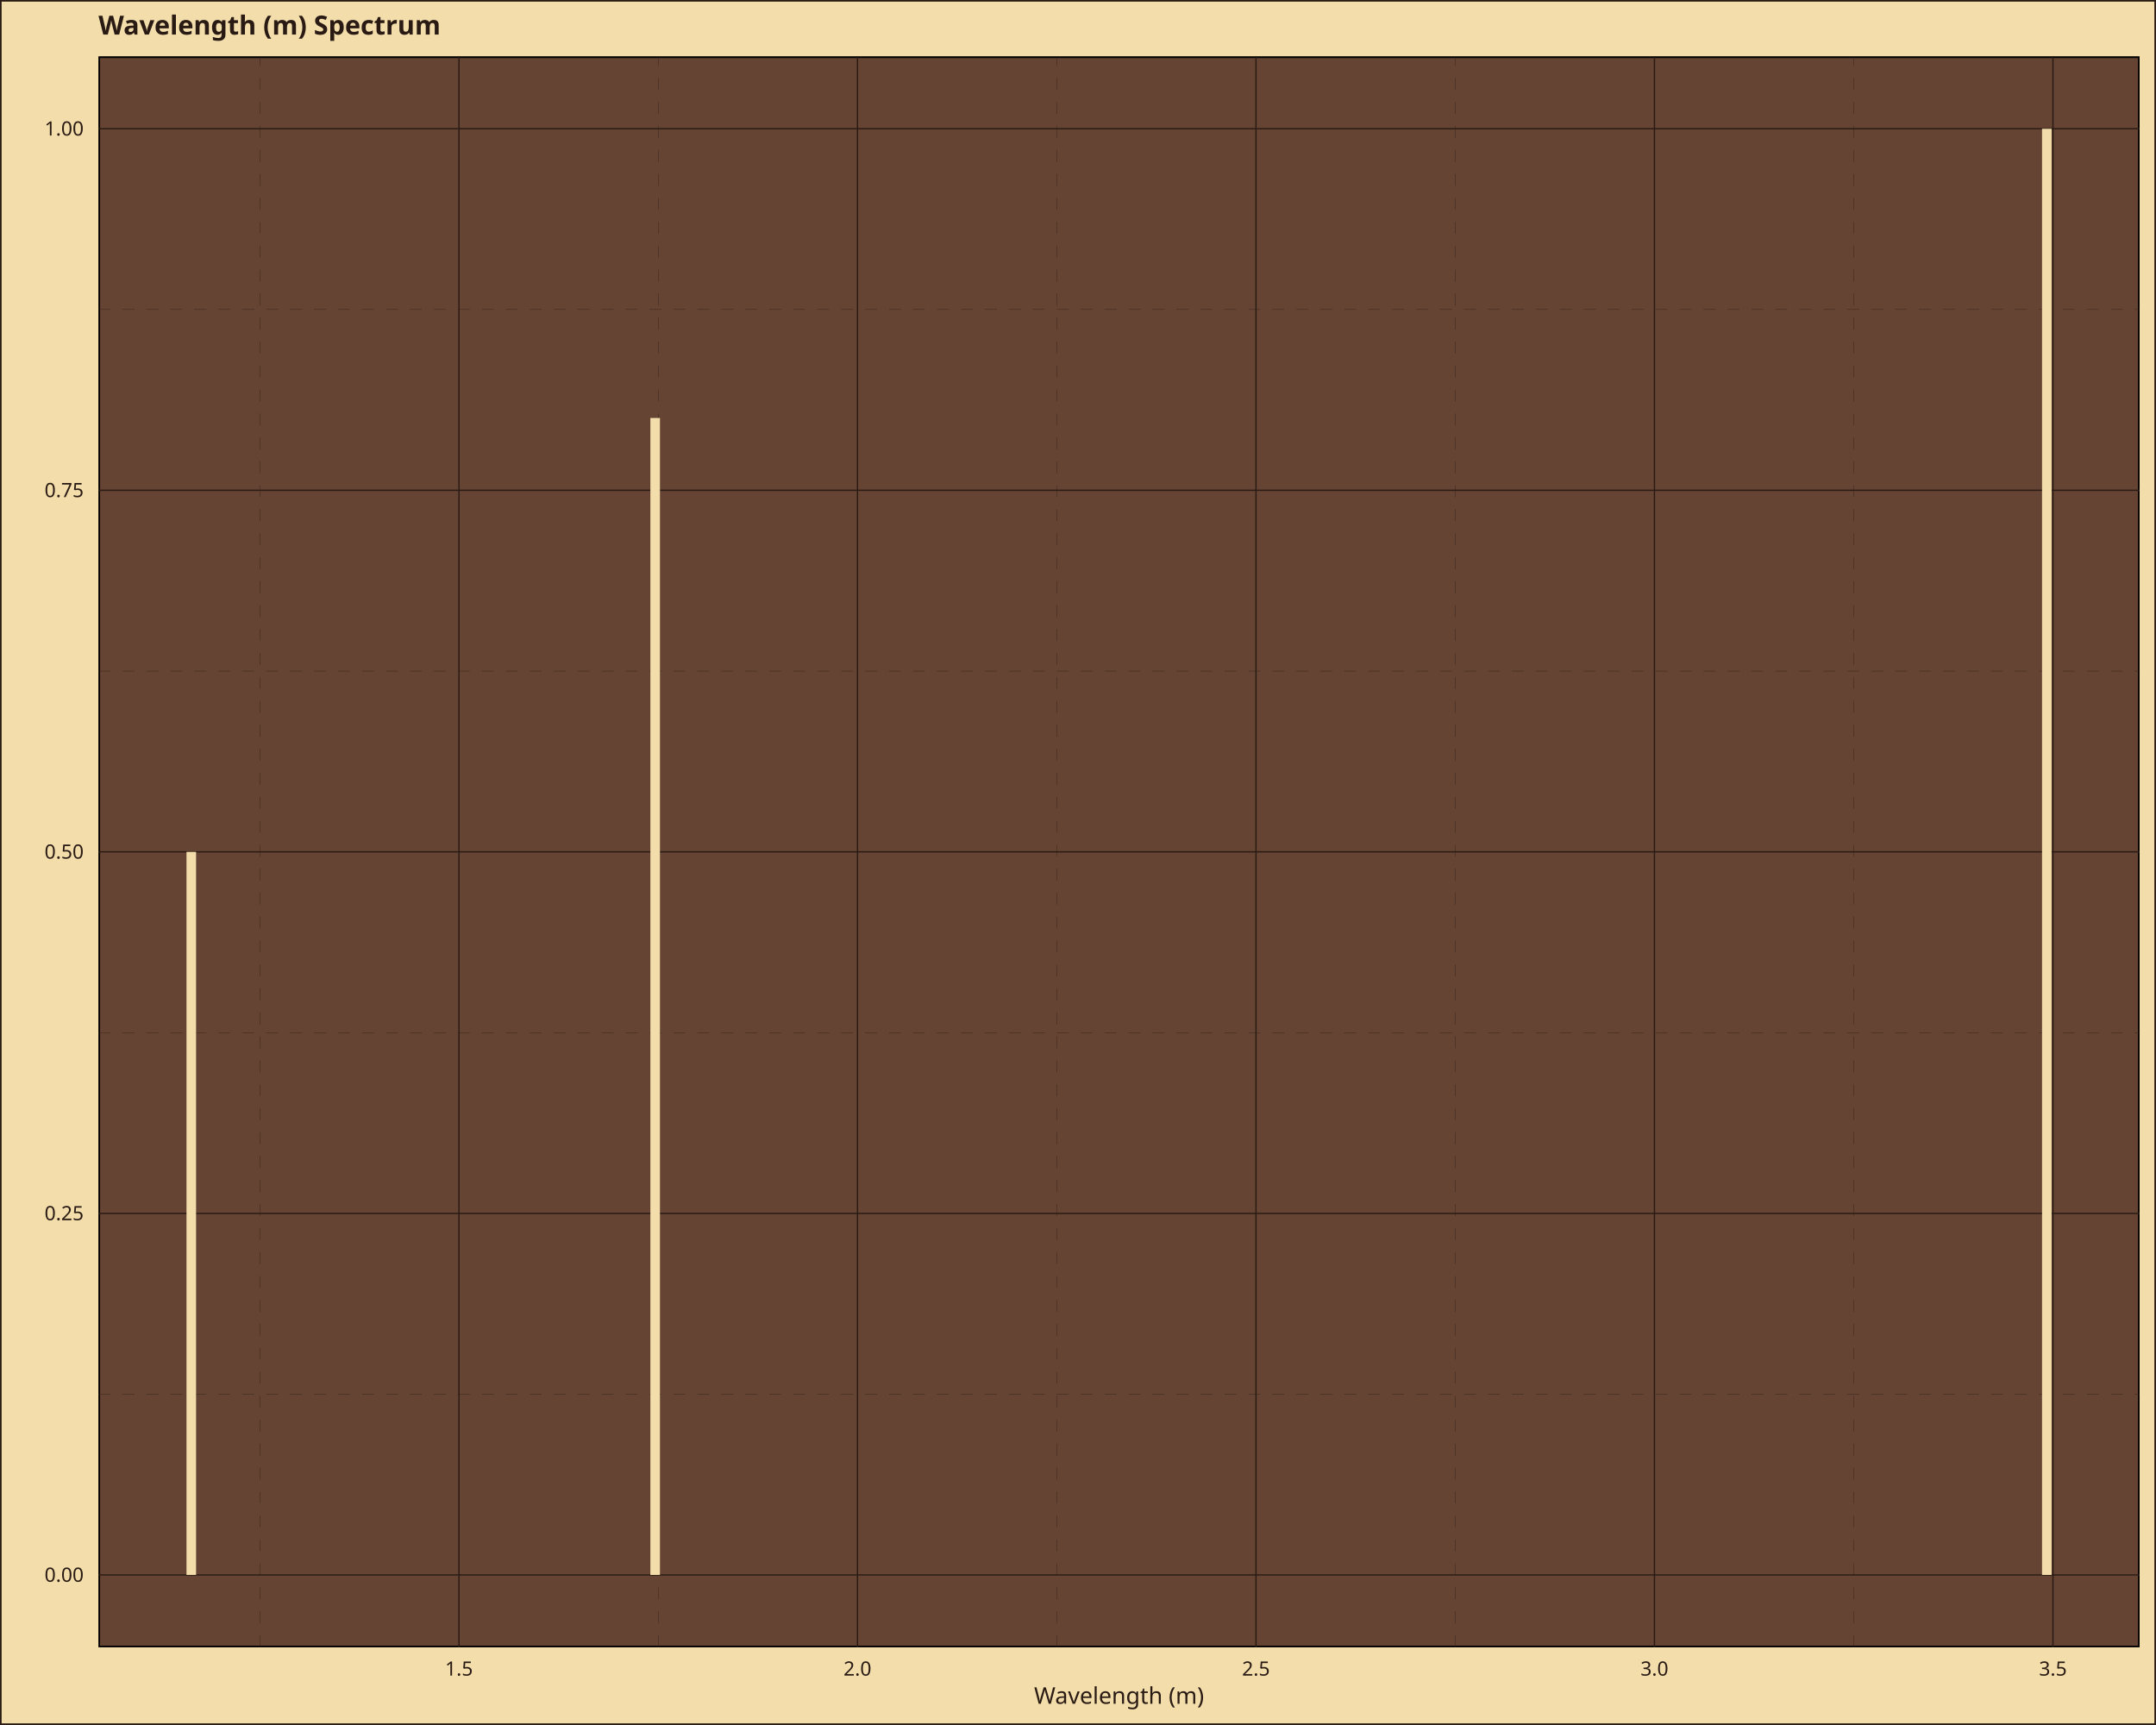
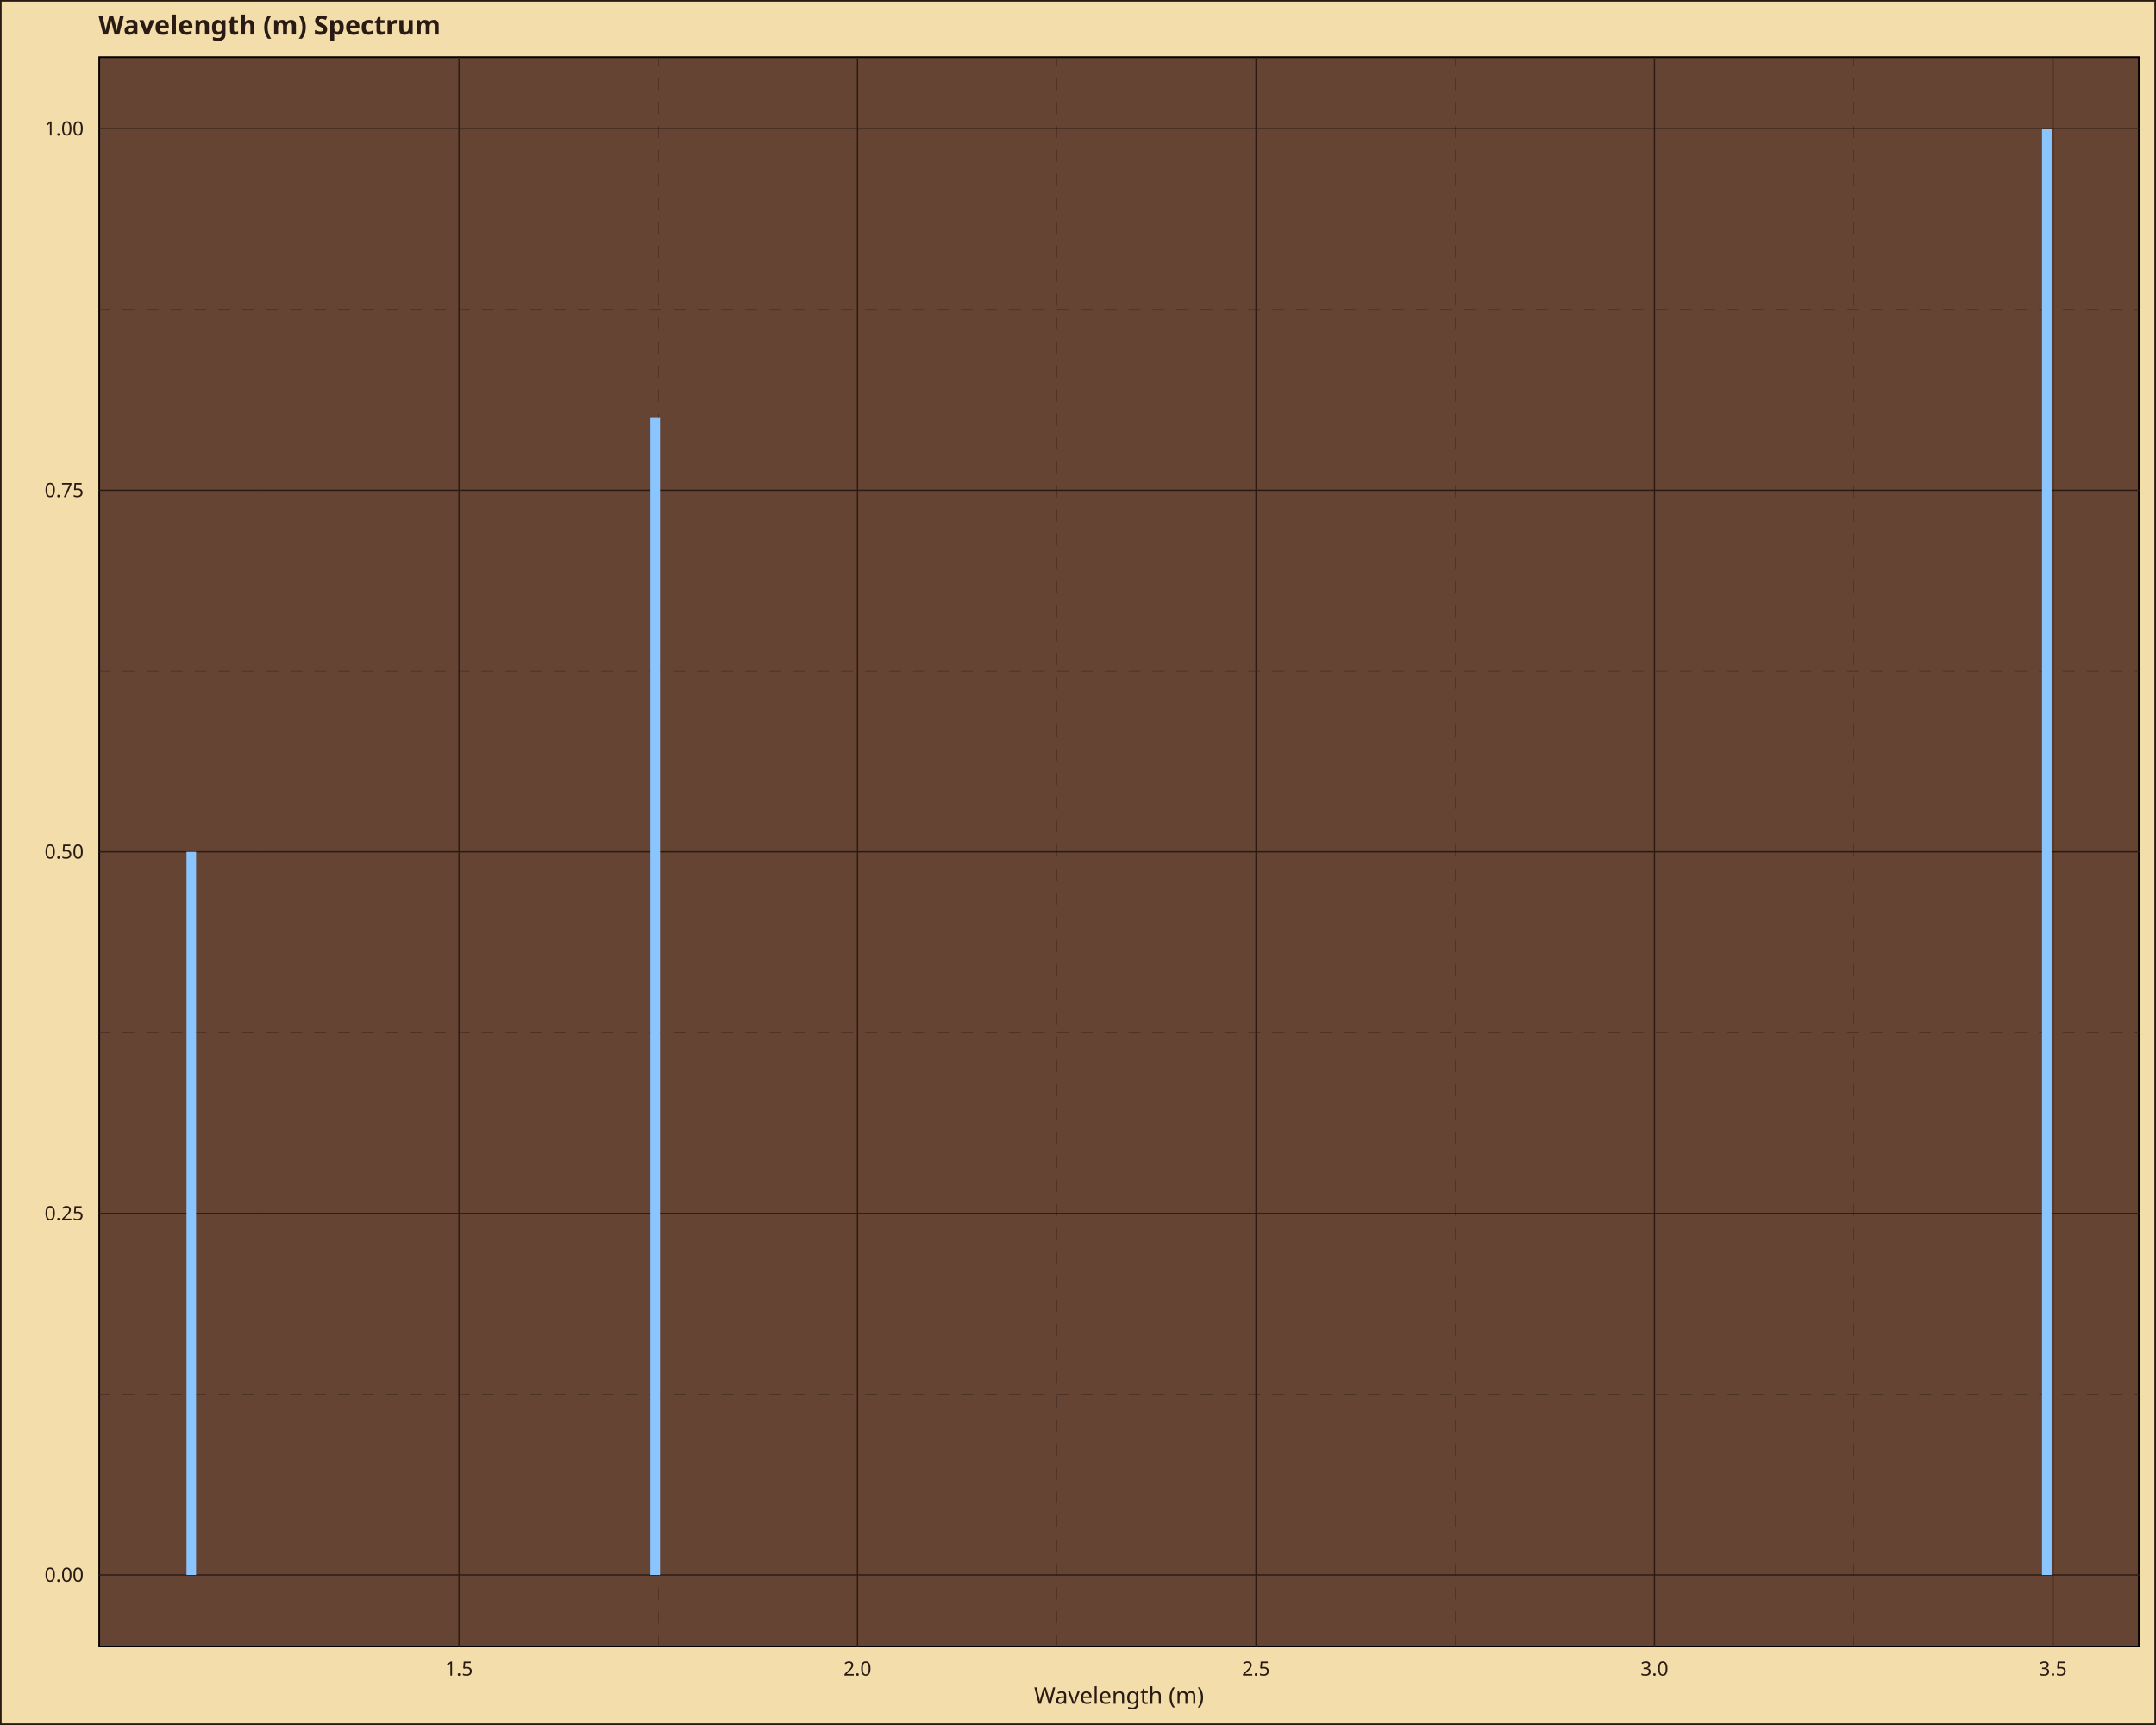
<svg xmlns="http://www.w3.org/2000/svg" class="svglite" data-engine-version="2.0" width="720.00pt" height="576.00pt" viewBox="0 0 720.00 576.00">
  <defs>
    <style type="text/css">
    .svglite line, .svglite polyline, .svglite polygon, .svglite path, .svglite rect, .svglite circle {
      fill: none;
      stroke: #000000;
      stroke-linecap: round;
      stroke-linejoin: round;
      stroke-miterlimit: 10.00;
    }
  </style>
  </defs>
  <rect width="100%" height="100%" style="stroke: none; fill: #FFFFFF;" />
  <defs>
    <clipPath id="cpMC4wMHw3MjAuMDB8MC4wMHw1NzYuMDA=">
      <rect x="0.00" y="0.00" width="720.00" height="576.00" />
    </clipPath>
  </defs>
  <g clip-path="url(#cpMC4wMHw3MjAuMDB8MC4wMHw1NzYuMDA=)">
    <rect x="0" y="0.00" width="720.00" height="576.00" style="stroke-width: 1.07; stroke: #291B14; fill: #F3DDAB;" />
  </g>
  <defs>
    <clipPath id="cpMzIuODl8NzE0LjUyfDE4Ljg0fDU1MC4wNA==">
      <rect x="32.89" y="18.84" width="681.63" height="531.20" />
    </clipPath>
  </defs>
  <g clip-path="url(#cpMzIuODl8NzE0LjUyfDE4Ljg0fDU1MC4wNA==)">
    <rect x="32.89" y="18.84" width="681.63" height="531.20" style="stroke-width: 1.07; fill: #664433;" />
    <polyline points="32.89,465.53 714.52,465.53 " style="stroke-width: 0.11; stroke: #291B14; stroke-dasharray: 4.00,4.00; stroke-linecap: butt;" />
    <polyline points="32.89,344.80 714.52,344.80 " style="stroke-width: 0.11; stroke: #291B14; stroke-dasharray: 4.00,4.00; stroke-linecap: butt;" />
    <polyline points="32.89,224.08 714.52,224.08 " style="stroke-width: 0.11; stroke: #291B14; stroke-dasharray: 4.00,4.00; stroke-linecap: butt;" />
    <polyline points="32.89,103.35 714.52,103.35 " style="stroke-width: 0.11; stroke: #291B14; stroke-dasharray: 4.00,4.00; stroke-linecap: butt;" />
    <polyline points="86.74,550.04 86.74,18.84 " style="stroke-width: 0.11; stroke: #291B14; stroke-dasharray: 4.00,4.00; stroke-linecap: butt;" />
    <polyline points="219.82,550.04 219.82,18.84 " style="stroke-width: 0.11; stroke: #291B14; stroke-dasharray: 4.00,4.00; stroke-linecap: butt;" />
    <polyline points="352.90,550.04 352.90,18.84 " style="stroke-width: 0.11; stroke: #291B14; stroke-dasharray: 4.00,4.00; stroke-linecap: butt;" />
    <polyline points="485.98,550.04 485.98,18.84 " style="stroke-width: 0.11; stroke: #291B14; stroke-dasharray: 4.00,4.00; stroke-linecap: butt;" />
    <polyline points="619.05,550.04 619.05,18.84 " style="stroke-width: 0.11; stroke: #291B14; stroke-dasharray: 4.00,4.00; stroke-linecap: butt;" />
    <polyline points="32.89,525.89 714.52,525.89 " style="stroke-width: 0.43; stroke: #291B14; stroke-linecap: butt;" />
    <polyline points="32.89,405.17 714.52,405.17 " style="stroke-width: 0.43; stroke: #291B14; stroke-linecap: butt;" />
    <polyline points="32.89,284.44 714.52,284.44 " style="stroke-width: 0.43; stroke: #291B14; stroke-linecap: butt;" />
    <polyline points="32.89,163.71 714.52,163.71 " style="stroke-width: 0.43; stroke: #291B14; stroke-linecap: butt;" />
    <polyline points="32.89,42.99 714.52,42.99 " style="stroke-width: 0.43; stroke: #291B14; stroke-linecap: butt;" />
    <polyline points="153.28,550.04 153.28,18.84 " style="stroke-width: 0.43; stroke: #291B14; stroke-linecap: butt;" />
    <polyline points="286.36,550.04 286.36,18.84 " style="stroke-width: 0.43; stroke: #291B14; stroke-linecap: butt;" />
    <polyline points="419.44,550.04 419.44,18.84 " style="stroke-width: 0.43; stroke: #291B14; stroke-linecap: butt;" />
    <polyline points="552.51,550.04 552.51,18.84 " style="stroke-width: 0.43; stroke: #291B14; stroke-linecap: butt;" />
    <polyline points="685.59,550.04 685.59,18.84 " style="stroke-width: 0.43; stroke: #291B14; stroke-linecap: butt;" />
-     <line x1="683.54" y1="42.99" x2="683.54" y2="525.89" style="stroke-width: 3.20; stroke: #F3DDAB; stroke-linecap: butt;" />
-     <line x1="218.79" y1="139.57" x2="218.79" y2="525.89" style="stroke-width: 3.20; stroke: #F3DDAB; stroke-linecap: butt;" />
-     <line x1="63.88" y1="284.44" x2="63.88" y2="525.89" style="stroke-width: 3.20; stroke: #F3DDAB; stroke-linecap: butt;" />
+     <line x1="683.54" y1="42.99" x2="683.54" y2="525.89" style="stroke-width: 3.20; stroke: #8AC5FF; stroke-linecap: butt;" />
+     <line x1="218.79" y1="139.57" x2="218.79" y2="525.89" style="stroke-width: 3.20; stroke: #8AC5FF; stroke-linecap: butt;" />
+     <line x1="63.88" y1="284.44" x2="63.88" y2="525.89" style="stroke-width: 3.20; stroke: #8AC5FF; stroke-linecap: butt;" />
  </g>
  <g clip-path="url(#cpMC4wMHw3MjAuMDB8MC4wMHw1NzYuMDA=)">
    <text x="27.96" y="528.17" text-anchor="end" style="font-size: 6.60px; fill: #291B14; font-family: sans;" textLength="12.85px" lengthAdjust="spacingAndGlyphs">0.00</text>
    <text x="27.96" y="407.44" text-anchor="end" style="font-size: 6.60px; fill: #291B14; font-family: sans;" textLength="12.85px" lengthAdjust="spacingAndGlyphs">0.25</text>
    <text x="27.96" y="286.71" text-anchor="end" style="font-size: 6.60px; fill: #291B14; font-family: sans;" textLength="12.85px" lengthAdjust="spacingAndGlyphs">0.50</text>
    <text x="27.96" y="165.99" text-anchor="end" style="font-size: 6.60px; fill: #291B14; font-family: sans;" textLength="12.85px" lengthAdjust="spacingAndGlyphs">0.75</text>
    <text x="27.96" y="45.26" text-anchor="end" style="font-size: 6.60px; fill: #291B14; font-family: sans;" textLength="12.85px" lengthAdjust="spacingAndGlyphs">1.00</text>
    <text x="153.28" y="559.51" text-anchor="middle" style="font-size: 6.60px; fill: #291B14; font-family: sans;" textLength="9.18px" lengthAdjust="spacingAndGlyphs">1.5</text>
    <text x="286.36" y="559.51" text-anchor="middle" style="font-size: 6.60px; fill: #291B14; font-family: sans;" textLength="9.18px" lengthAdjust="spacingAndGlyphs">2.0</text>
    <text x="419.44" y="559.51" text-anchor="middle" style="font-size: 6.60px; fill: #291B14; font-family: sans;" textLength="9.18px" lengthAdjust="spacingAndGlyphs">2.5</text>
    <text x="552.51" y="559.51" text-anchor="middle" style="font-size: 6.60px; fill: #291B14; font-family: sans;" textLength="9.18px" lengthAdjust="spacingAndGlyphs">3.0</text>
    <text x="685.59" y="559.51" text-anchor="middle" style="font-size: 6.60px; fill: #291B14; font-family: sans;" textLength="9.18px" lengthAdjust="spacingAndGlyphs">3.5</text>
    <text x="373.71" y="568.92" text-anchor="middle" style="font-size: 7.70px; fill: #291B14; font-family: sans;" textLength="54.35px" lengthAdjust="spacingAndGlyphs">Wavelength (m)</text>
    <text x="32.89" y="11.54" style="font-size: 8.80px; font-weight: bold; fill: #291B14; font-family: sans;" textLength="102.23px" lengthAdjust="spacingAndGlyphs">Wavelength (m) Spectrum</text>
  </g>
</svg>
